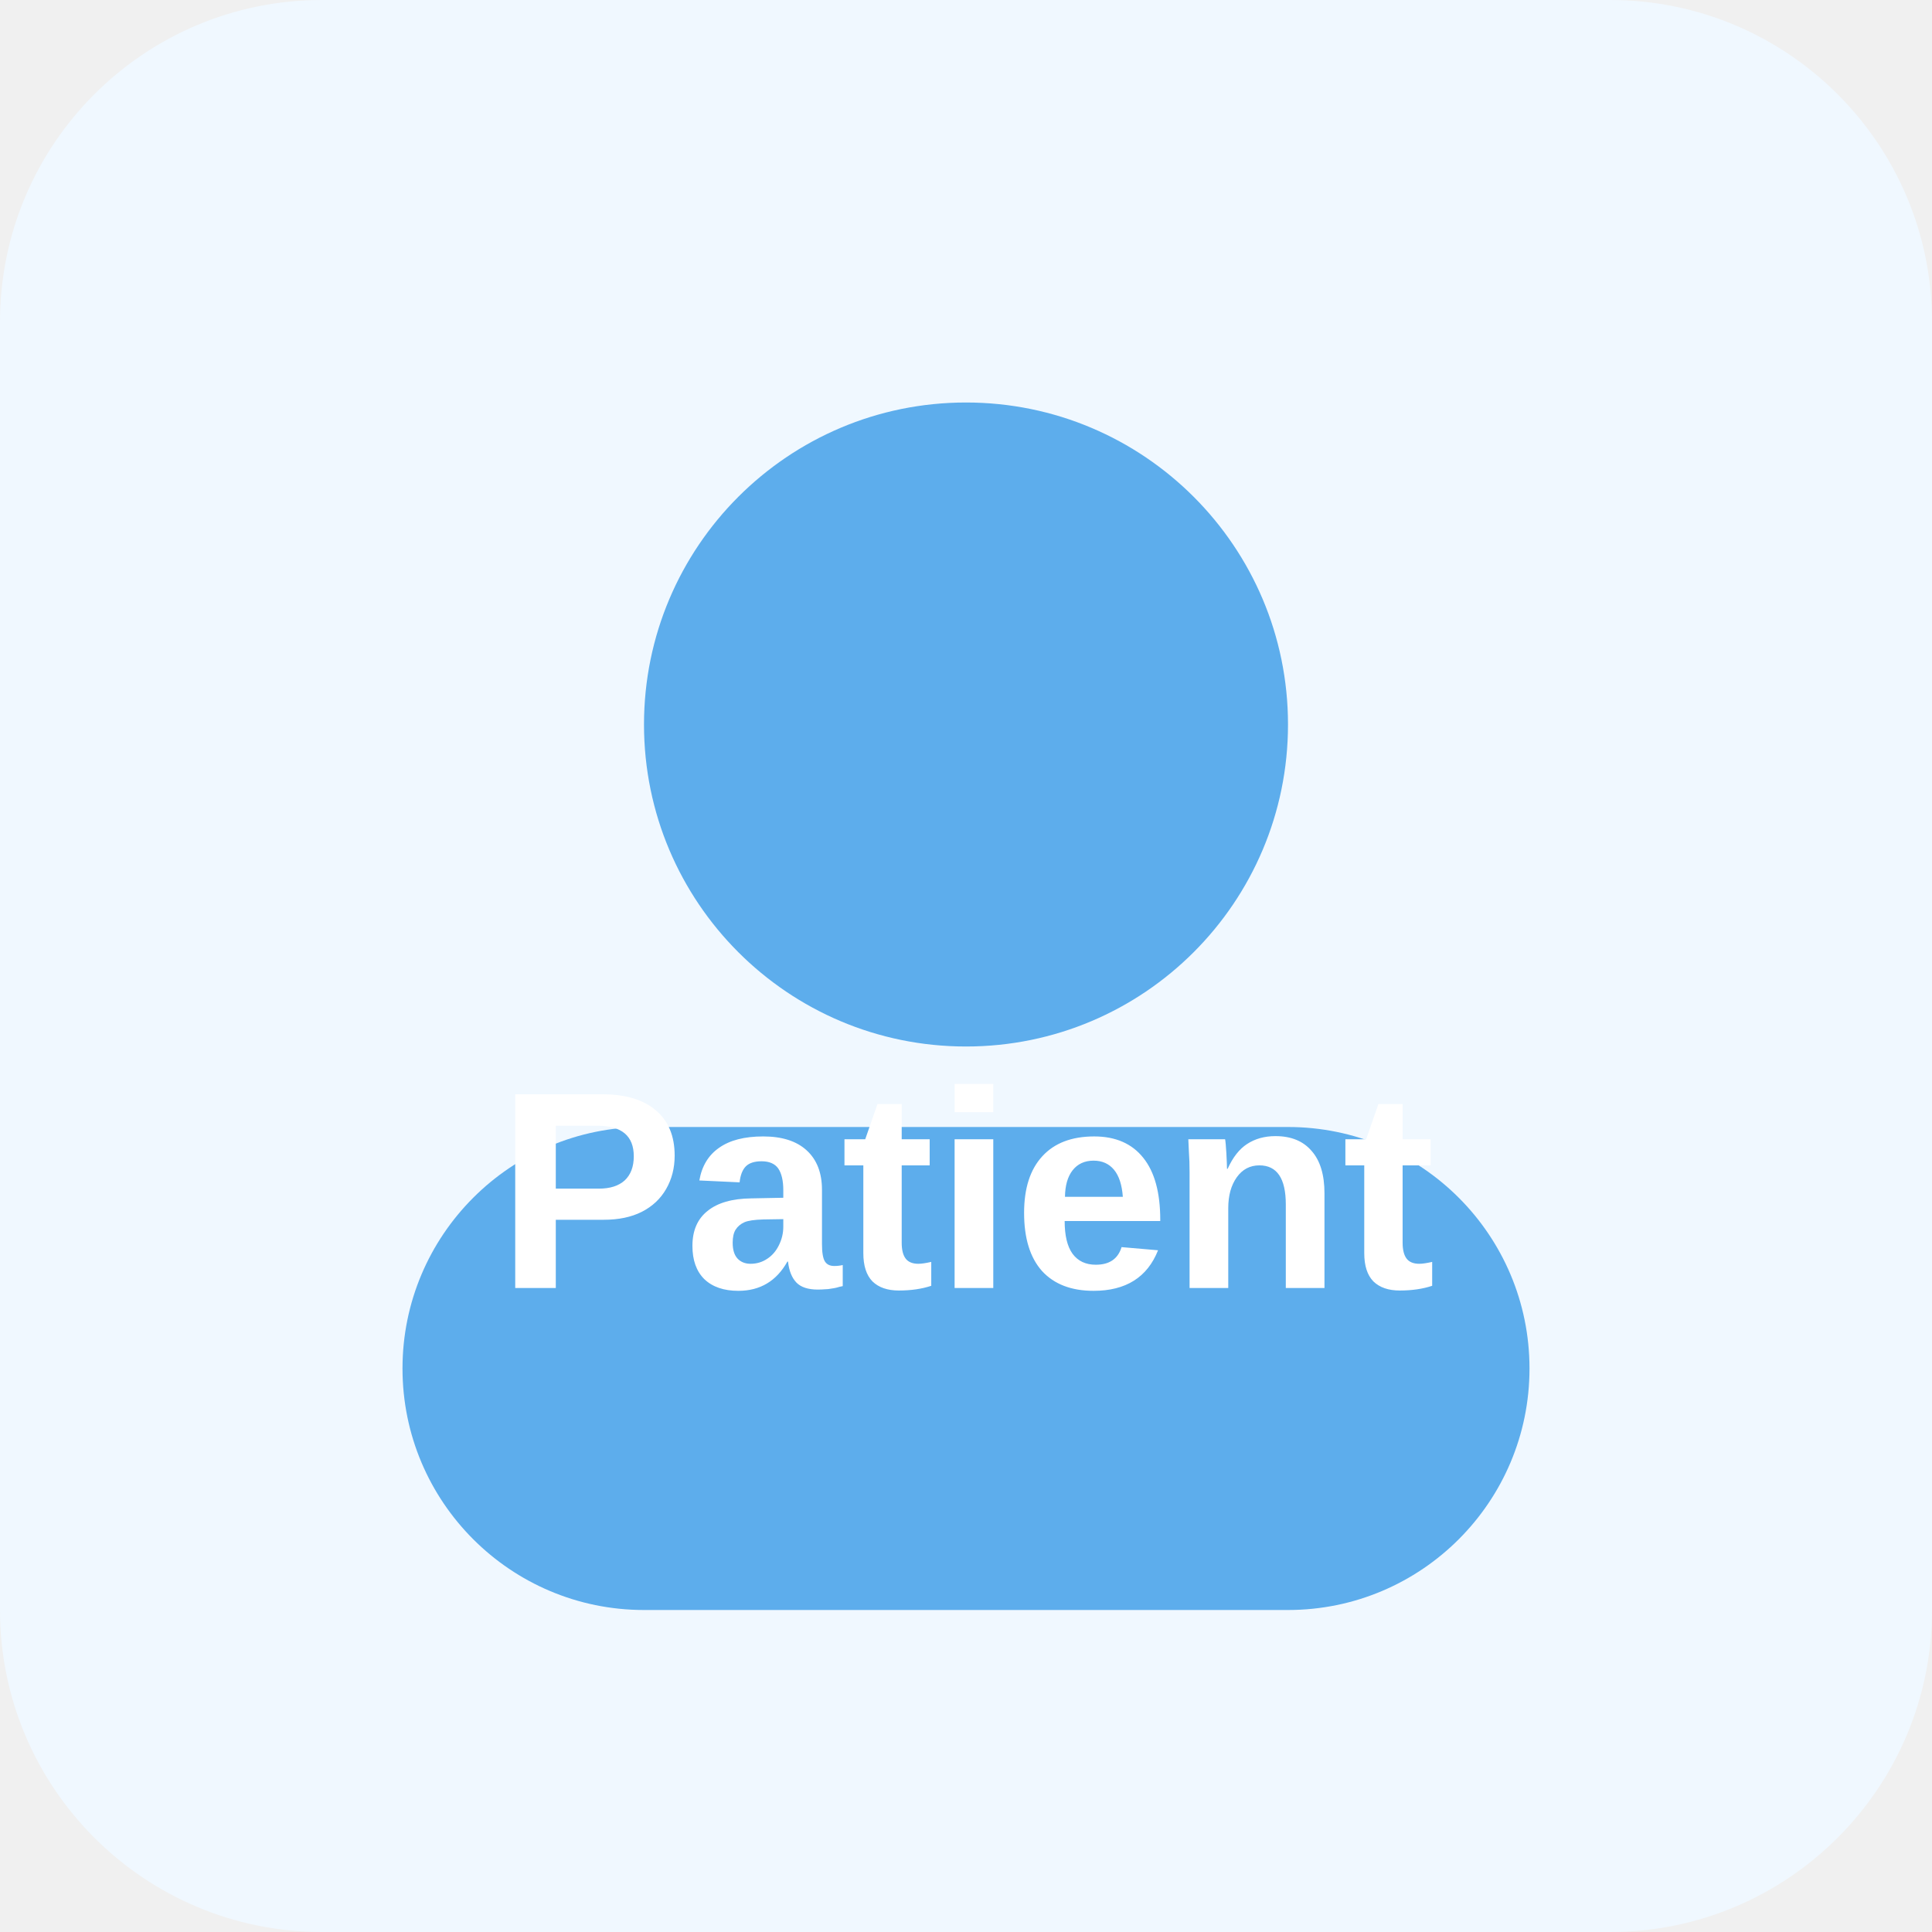
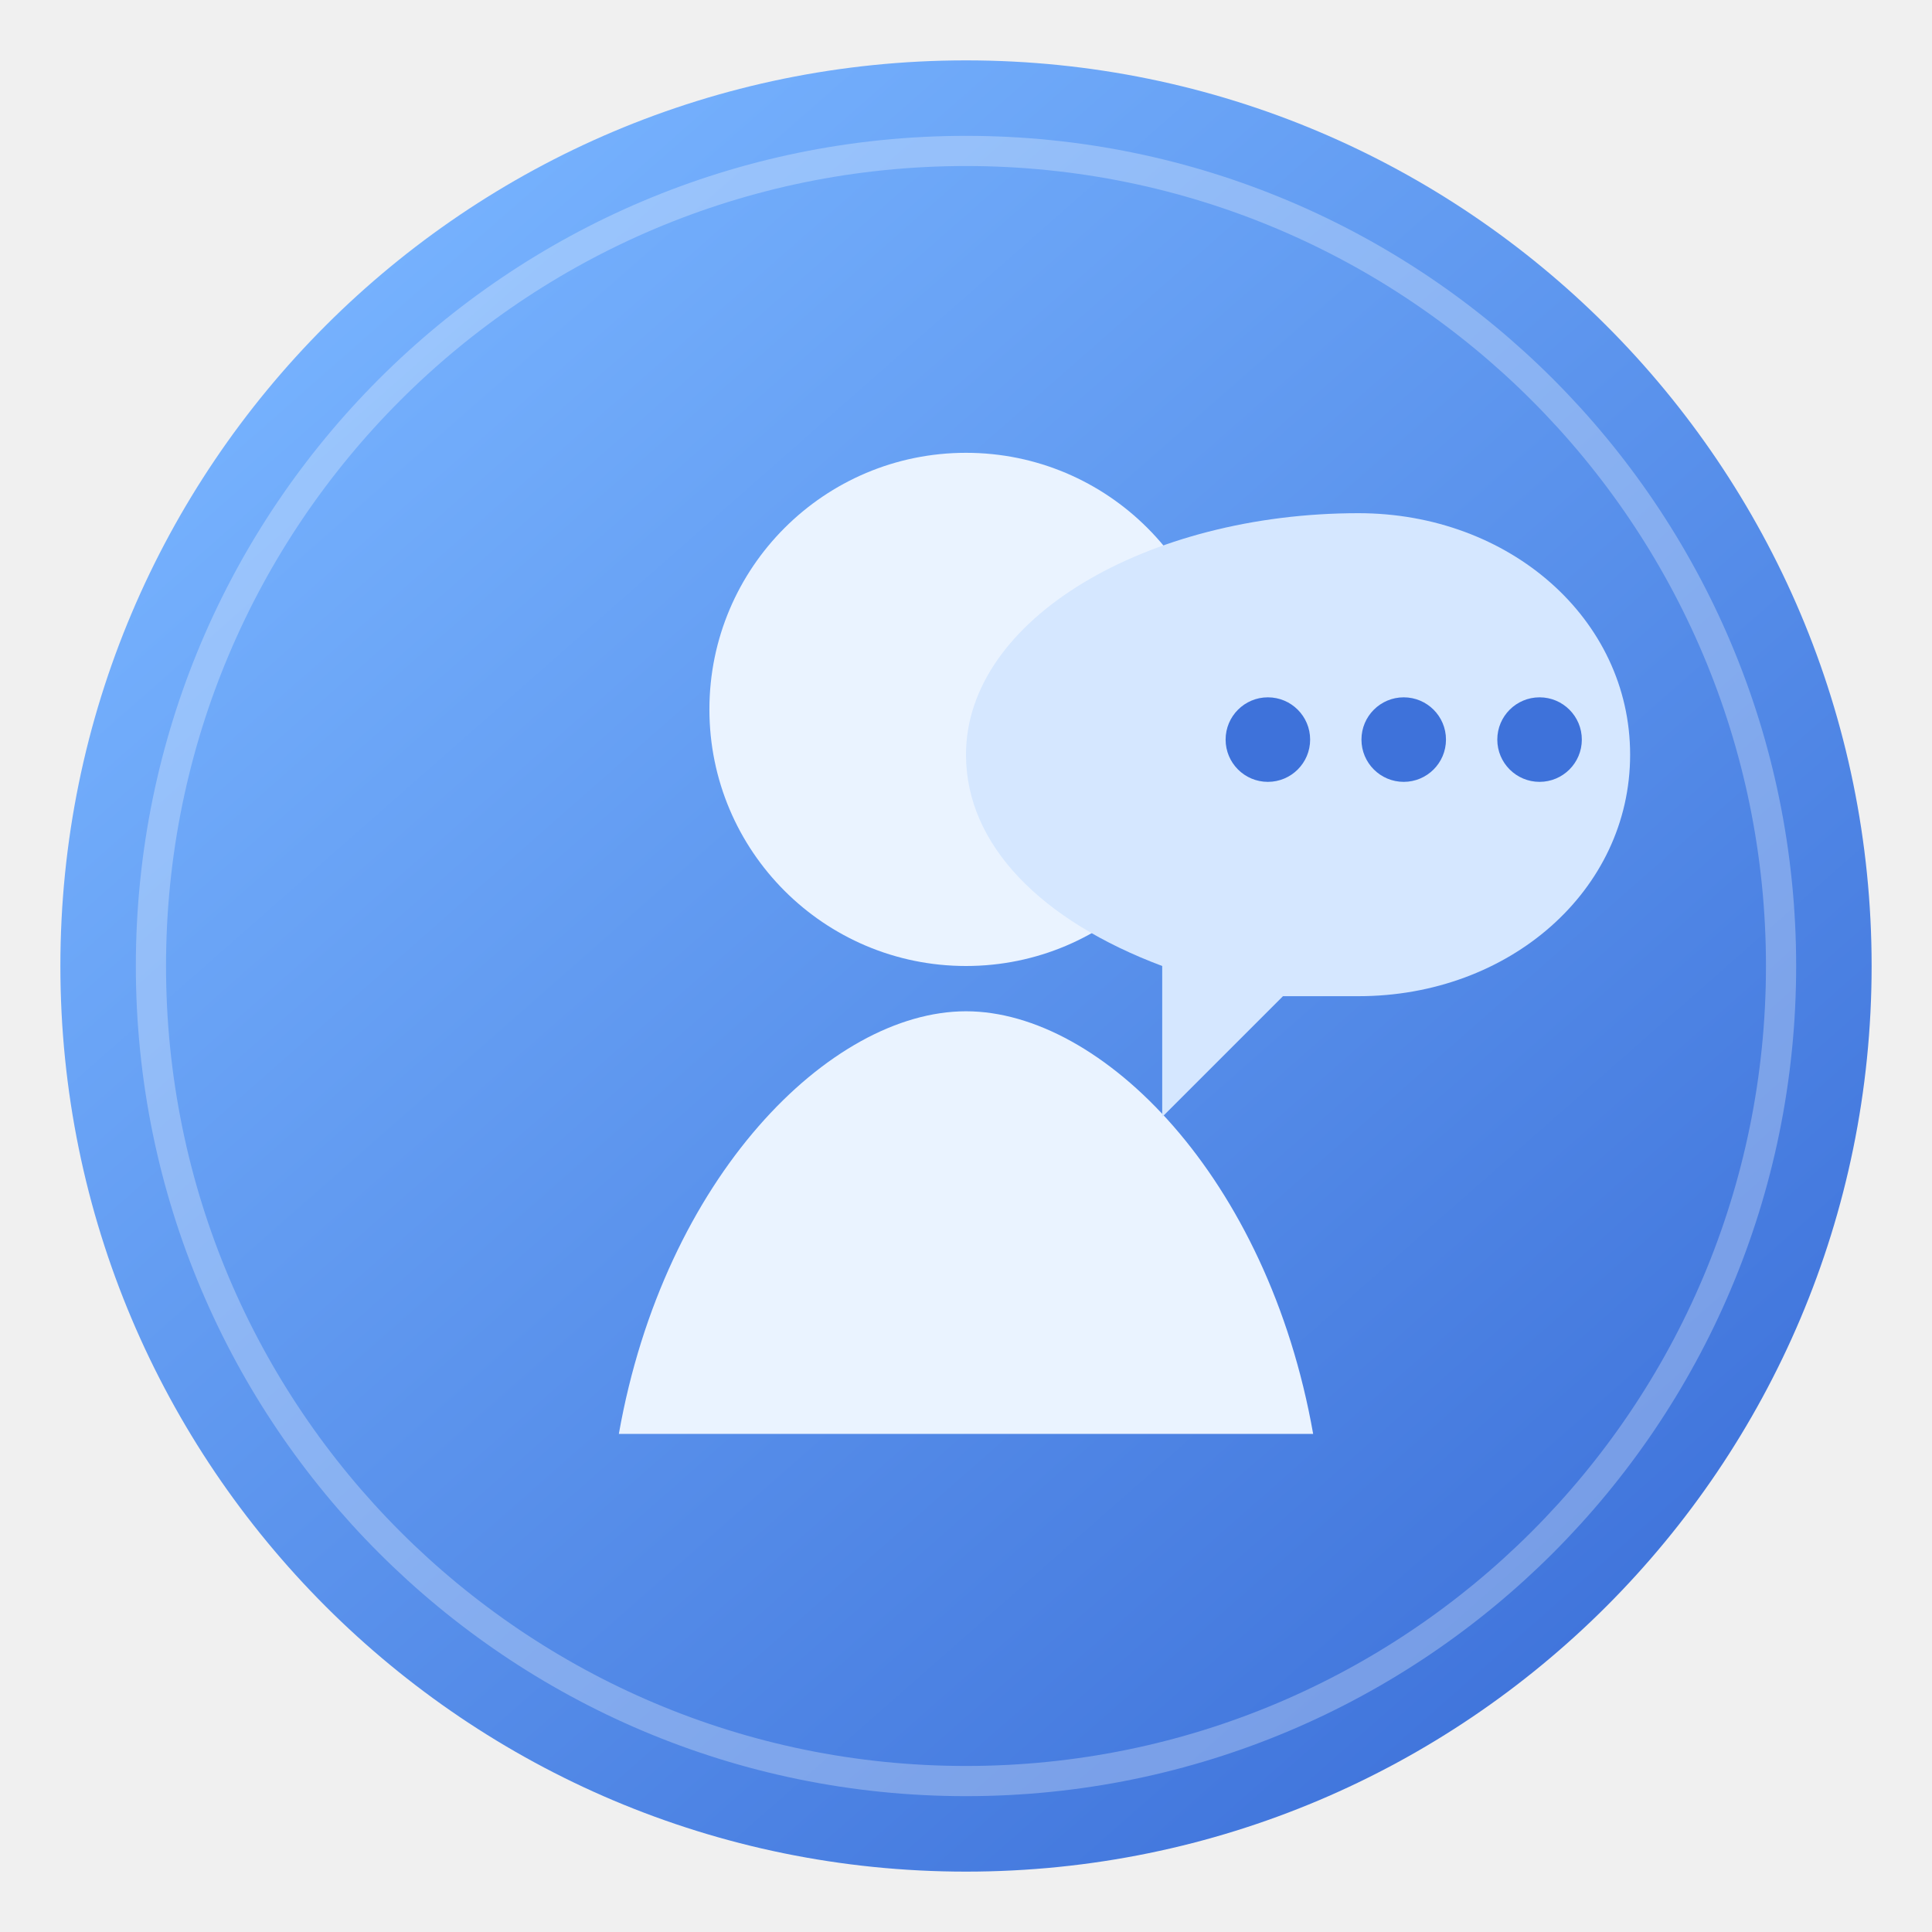
- <svg xmlns="http://www.w3.org/2000/svg" width="96" height="96" viewBox="0 0 96 96" fill="none">
-   <rect width="96" height="96" rx="16" fill="#F0F8FF" />
-   <circle cx="48" cy="36" r="16" fill="#5DADEC" />
-   <rect x="20" y="56" width="56" height="24" rx="12" fill="#5DADEC" />
-   <text x="48" y="64" text-anchor="middle" fill="#FFFFFF" font-family="Arial, Helvetica, sans-serif" font-weight="700" font-size="14">Patient</text>
+ <svg xmlns="http://www.w3.org/2000/svg" viewBox="0 0 128 128" role="img" aria-labelledby="title desc">
+   <defs>
+     <linearGradient id="assistantBg" x1="20" y1="14" x2="108" y2="114" gradientUnits="userSpaceOnUse">
+       <stop offset="0" stop-color="#78B4FF" />
+       <stop offset="1" stop-color="#3E72DA" />
+     </linearGradient>
+   </defs>
+   <circle cx="64" cy="64" r="60" fill="url(#assistantBg)" />
+   <circle cx="64" cy="64" r="54" fill="none" stroke="rgba(255,255,255,0.28)" stroke-width="2" />
+   <path d="M41 95c3-17 14-28 23-28s20 11 23 28" fill="#EAF3FF" />
+   <circle cx="64" cy="47" r="17" fill="#EAF3FF" />
+   <path d="M90 34c10 0 18 7 18 16s-8 16-18 16h-5l-8 8v-10c-8-3-13-8-13-14 0-9 12-16 26-16z" fill="#D5E7FF" />
+   <circle cx="84" cy="49" r="2.8" fill="#3E72DA" />
+   <circle cx="93" cy="49" r="2.8" fill="#3E72DA" />
+   <circle cx="102" cy="49" r="2.8" fill="#3E72DA" />
</svg>
